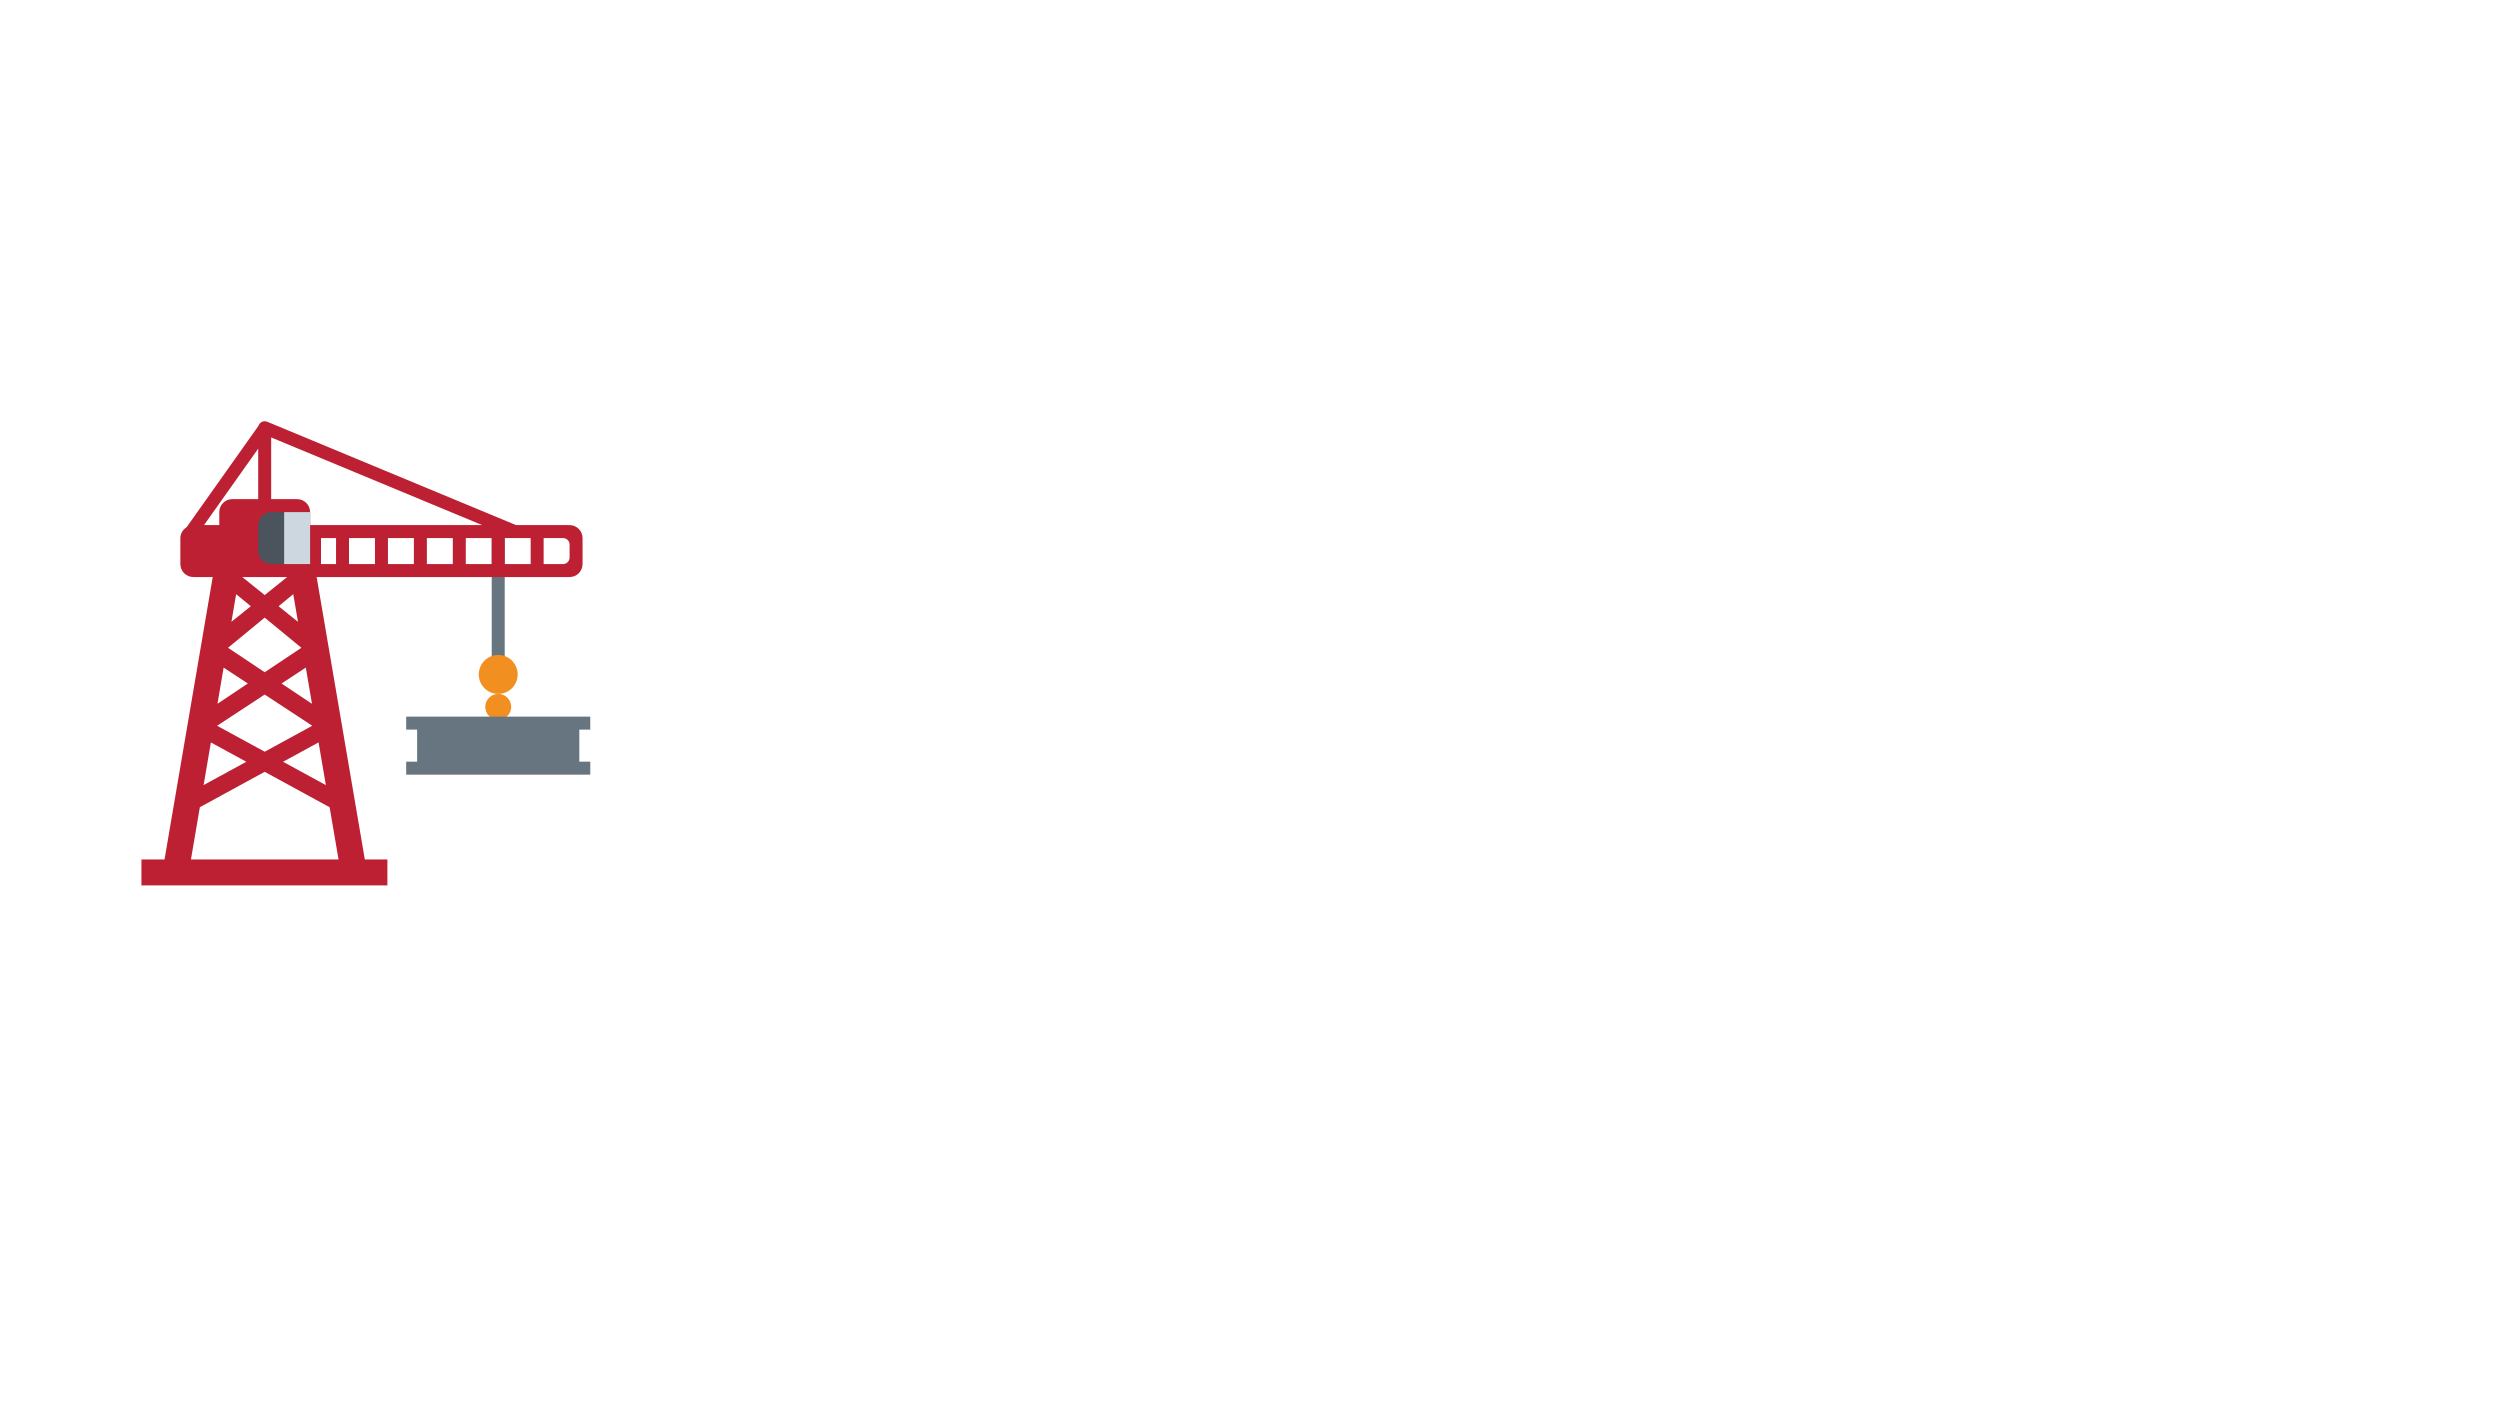
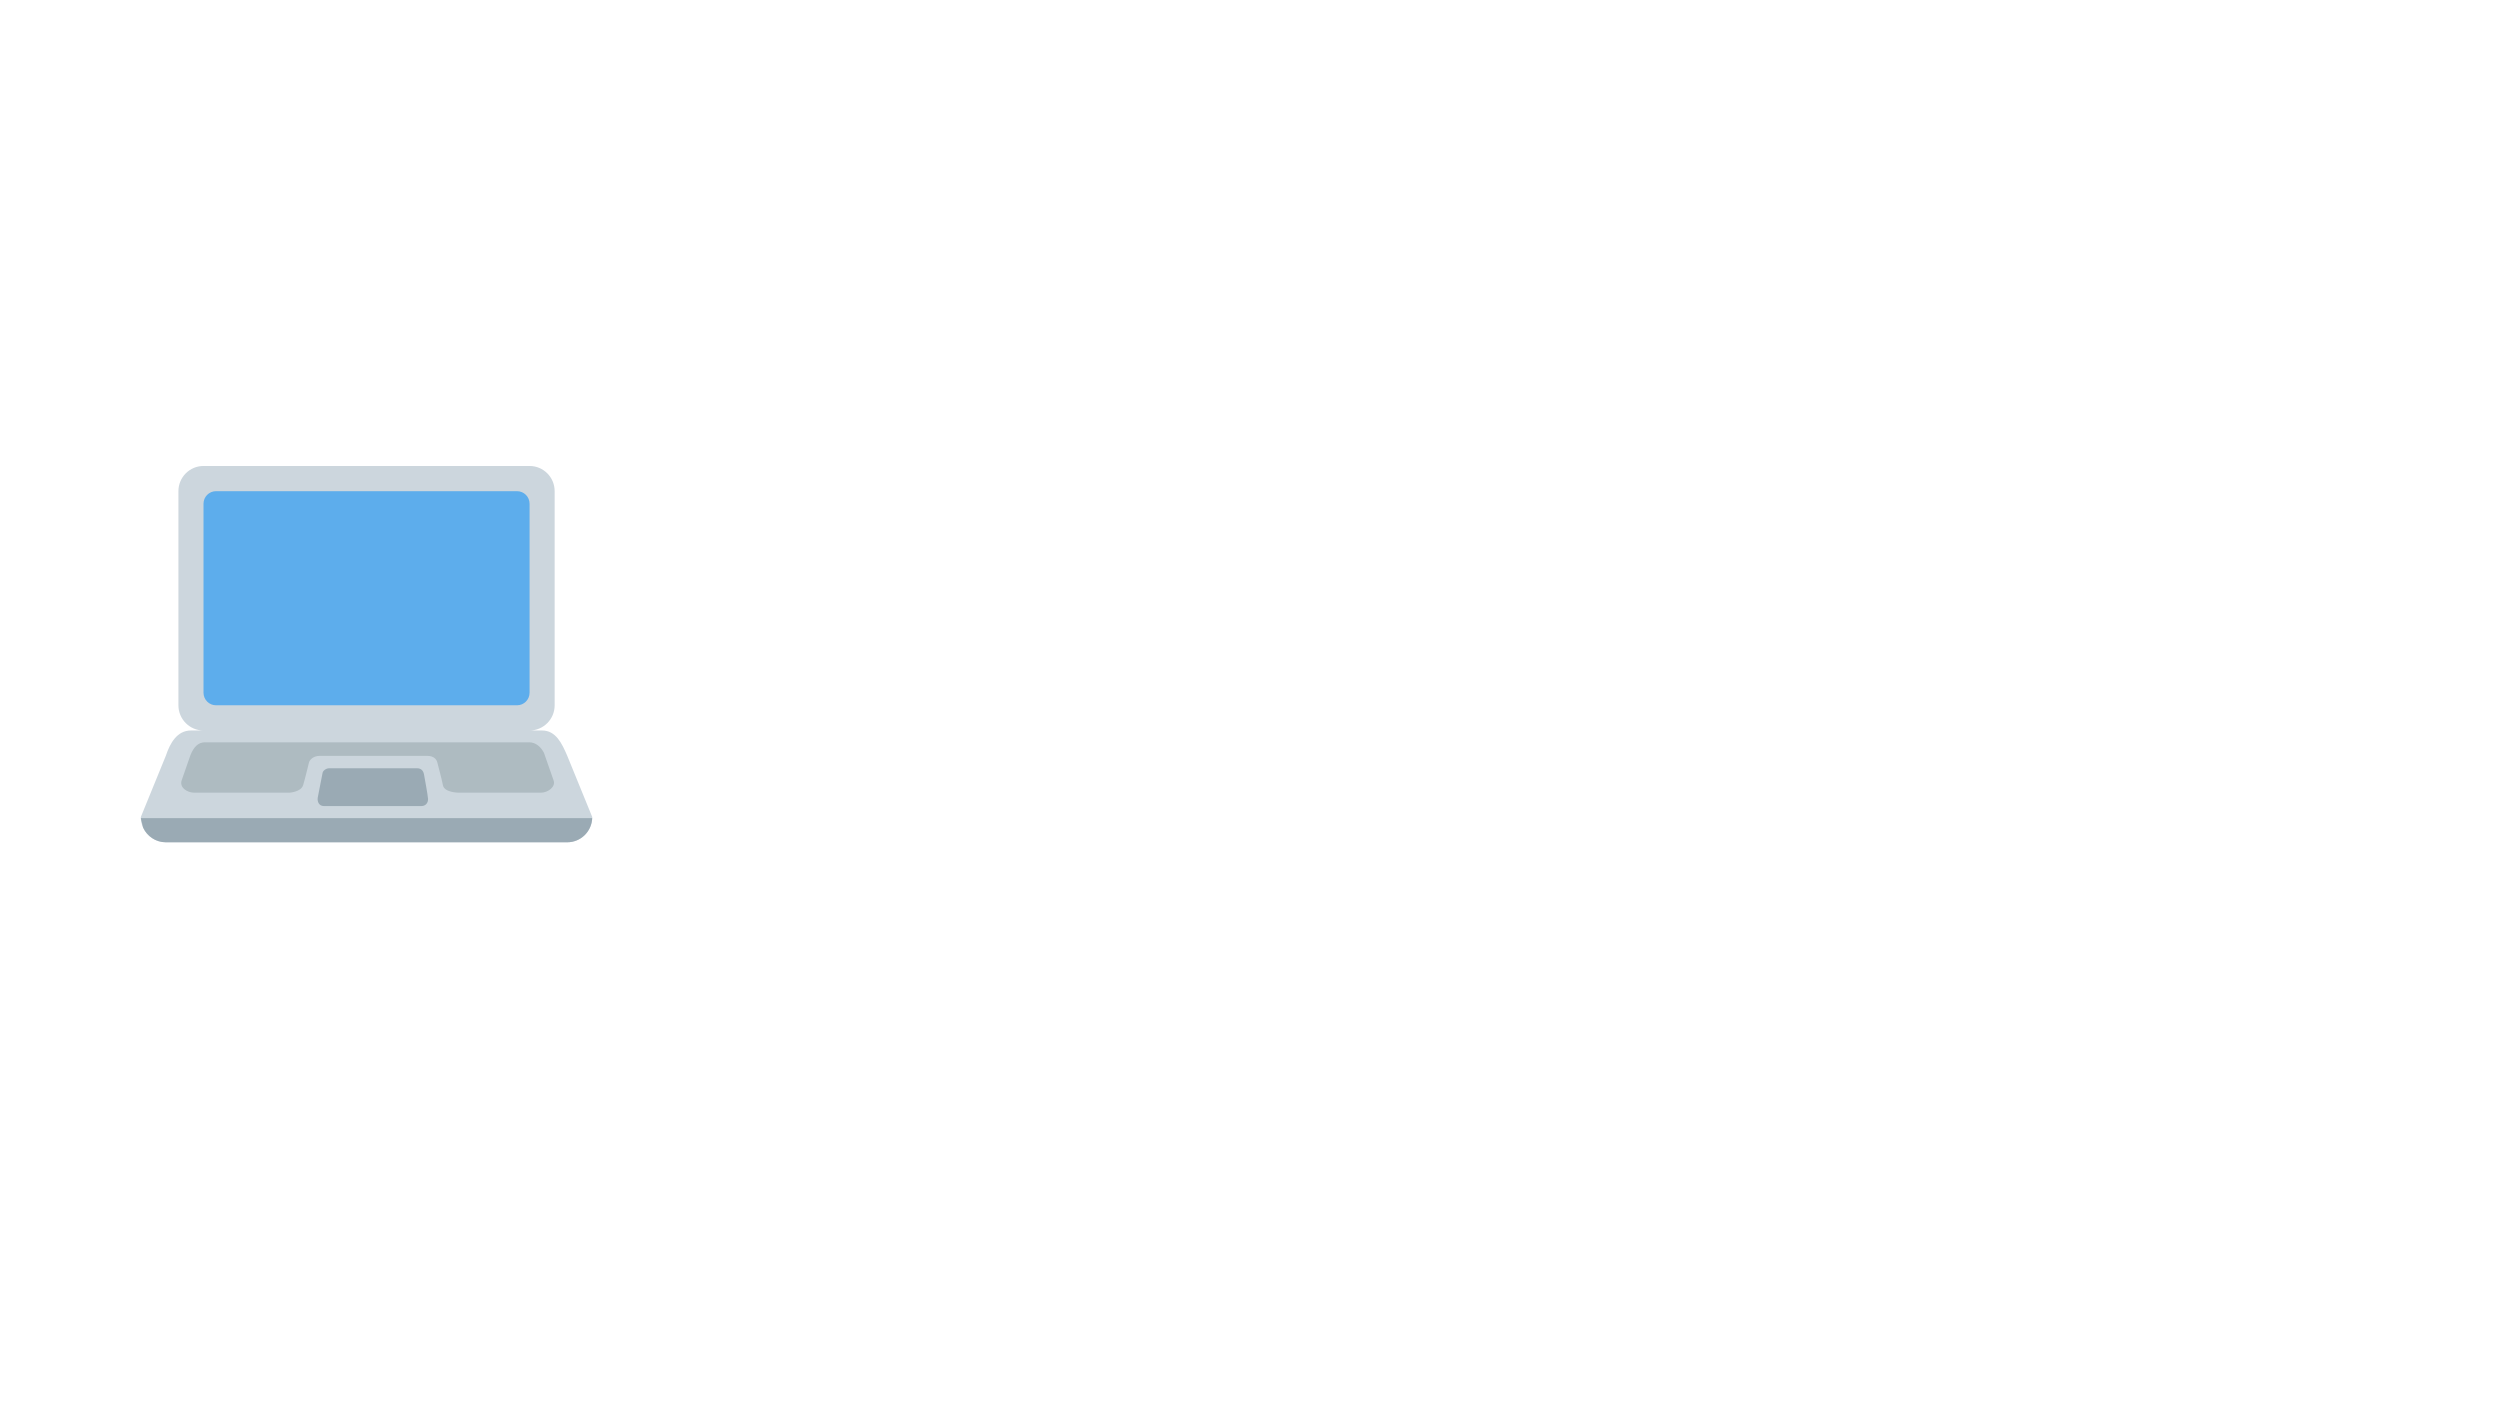
<svg xmlns="http://www.w3.org/2000/svg" width="1920" zoomAndPan="magnify" viewBox="0 0 1440 810" height="1080" preserveAspectRatio="xMidYMid meet" version="1.0">
  <defs>
-     <clipPath id="262e9ce5c7">
-       <path d="M 81 243 L 336 243 L 336 510.75 L 81 510.75 Z M 81 243 " clip-rule="nonzero" />
+     <clipPath id="e110921ea2">
+       <path d="M 81 268.402 L 341.25 268.402 L 341.25 485.152 L 81 485.152 Z M 81 268.402 " clip-rule="nonzero" />
+     </clipPath>
+     <clipPath id="09f2864204">
+       <path d="M 81 471 L 341.25 471 L 341.25 485.152 L 81 485.152 Z M 81 471 " clip-rule="nonzero" />
    </clipPath>
  </defs>
-   <path fill="#66757f" d="M 290.715 304.426 C 290.715 303.34 289.84 302.457 288.75 302.457 L 285.199 302.457 C 284.117 302.457 283.234 303.34 283.234 304.426 L 283.234 390.246 C 283.234 391.332 284.109 392.215 285.199 392.215 L 288.75 392.215 C 289.832 392.215 290.715 391.34 290.715 390.246 Z M 290.715 304.426 " fill-opacity="1" fill-rule="nonzero" />
-   <path fill="#f19020" d="M 298.188 388.469 C 298.188 389.203 298.117 389.934 297.973 390.656 C 297.828 391.379 297.617 392.082 297.336 392.762 C 297.055 393.441 296.707 394.086 296.301 394.699 C 295.891 395.312 295.426 395.879 294.906 396.398 C 294.387 396.922 293.82 397.387 293.207 397.797 C 292.594 398.203 291.949 398.551 291.27 398.832 C 290.59 399.113 289.887 399.328 289.164 399.469 C 288.445 399.613 287.715 399.688 286.98 399.688 C 286.242 399.688 285.512 399.613 284.793 399.469 C 284.07 399.328 283.367 399.113 282.688 398.832 C 282.008 398.551 281.363 398.203 280.75 397.797 C 280.141 397.387 279.574 396.922 279.051 396.398 C 278.531 395.879 278.066 395.312 277.656 394.699 C 277.25 394.086 276.902 393.441 276.621 392.762 C 276.34 392.082 276.129 391.379 275.984 390.656 C 275.84 389.934 275.77 389.203 275.77 388.469 C 275.77 387.73 275.84 387 275.984 386.277 C 276.129 385.555 276.34 384.855 276.621 384.176 C 276.902 383.492 277.25 382.848 277.656 382.234 C 278.066 381.621 278.531 381.055 279.051 380.535 C 279.574 380.016 280.141 379.551 280.75 379.141 C 281.363 378.73 282.008 378.387 282.688 378.102 C 283.367 377.82 284.07 377.609 284.793 377.465 C 285.512 377.32 286.242 377.25 286.98 377.25 C 287.715 377.25 288.445 377.32 289.164 377.465 C 289.887 377.609 290.59 377.82 291.27 378.102 C 291.949 378.387 292.594 378.73 293.207 379.141 C 293.82 379.551 294.387 380.016 294.906 380.535 C 295.426 381.055 295.891 381.621 296.301 382.234 C 296.707 382.848 297.055 383.492 297.336 384.176 C 297.617 384.855 297.828 385.555 297.973 386.277 C 298.117 387 298.188 387.73 298.188 388.469 Z M 298.188 388.469 " fill-opacity="1" fill-rule="nonzero" />
-   <path fill="#f19020" d="M 294.453 407.164 C 294.453 407.656 294.402 408.145 294.309 408.625 C 294.211 409.105 294.07 409.574 293.883 410.027 C 293.695 410.48 293.465 410.91 293.191 411.32 C 292.918 411.73 292.609 412.105 292.262 412.453 C 291.918 412.801 291.539 413.109 291.129 413.383 C 290.723 413.656 290.293 413.887 289.84 414.074 C 289.387 414.262 288.918 414.406 288.438 414.5 C 287.957 414.598 287.469 414.645 286.98 414.645 C 286.488 414.645 286.004 414.598 285.52 414.5 C 285.039 414.406 284.57 414.262 284.117 414.074 C 283.664 413.887 283.234 413.656 282.828 413.383 C 282.418 413.109 282.043 412.801 281.695 412.453 C 281.348 412.105 281.039 411.73 280.766 411.32 C 280.492 410.91 280.262 410.48 280.074 410.027 C 279.887 409.574 279.746 409.105 279.648 408.625 C 279.555 408.145 279.504 407.656 279.504 407.164 C 279.504 406.676 279.555 406.188 279.648 405.707 C 279.746 405.223 279.887 404.758 280.074 404.305 C 280.262 403.848 280.492 403.418 280.766 403.012 C 281.039 402.602 281.348 402.223 281.695 401.875 C 282.043 401.531 282.418 401.219 282.828 400.945 C 283.234 400.672 283.664 400.441 284.117 400.254 C 284.57 400.066 285.039 399.926 285.52 399.828 C 286.004 399.734 286.488 399.688 286.98 399.688 C 287.469 399.688 287.957 399.734 288.438 399.828 C 288.918 399.926 289.387 400.066 289.84 400.254 C 290.293 400.441 290.723 400.672 291.129 400.945 C 291.539 401.219 291.918 401.531 292.262 401.875 C 292.609 402.223 292.918 402.602 293.191 403.012 C 293.465 403.418 293.695 403.848 293.883 404.305 C 294.07 404.758 294.211 405.223 294.309 405.707 C 294.402 406.188 294.453 406.676 294.453 407.164 Z M 294.453 407.164 " fill-opacity="1" fill-rule="nonzero" />
-   <g clip-path="url(#262e9ce5c7)">
-     <path fill="#bd2032" d="M 328.082 302.457 L 297.223 302.457 L 153.926 242.926 L 153.91 242.918 L 153.902 242.918 C 153.781 242.867 153.664 242.879 153.551 242.844 C 153.199 242.738 152.848 242.625 152.461 242.625 L 152.445 242.625 C 151.953 242.625 151.473 242.73 151.023 242.91 C 150.688 243.059 150.398 243.285 150.113 243.523 C 150.023 243.59 149.918 243.629 149.836 243.711 C 149.484 244.055 149.203 244.473 149.016 244.938 L 149.016 244.945 C 148.984 245.012 148.992 245.094 148.969 245.16 L 107.559 303.574 C 107.539 303.602 107.539 303.648 107.516 303.676 C 105.387 304.992 103.883 307.246 103.883 309.938 L 103.883 324.895 C 103.883 329.023 107.23 332.375 111.355 332.375 L 122.531 332.375 L 94.773 495.043 L 81.465 495.043 L 81.465 510.004 L 223.141 510.004 L 223.141 495.043 L 210.137 495.043 L 182.391 332.375 L 328.082 332.375 C 332.215 332.375 335.555 329.023 335.555 324.895 L 335.555 309.938 C 335.555 305.809 332.215 302.457 328.082 302.457 Z M 165.395 332.375 L 152.461 342.762 L 139.531 332.375 Z M 152.461 400.059 L 179.863 418.039 L 152.461 432.996 L 125.055 418.039 Z M 125.266 405.371 L 128.809 384.547 L 142.754 393.695 Z M 162.168 393.695 L 176.145 384.535 L 179.707 405.395 Z M 152.461 387.219 L 131.324 373.121 L 152.461 355.754 L 173.594 373.121 Z M 133.305 358.148 L 136.012 342.238 L 144.465 349.18 Z M 160.457 349.188 L 168.914 342.238 L 171.637 358.168 Z M 117.508 302.457 L 148.723 258.422 L 148.723 287.5 L 133.777 287.5 C 129.652 287.5 126.305 290.852 126.305 294.98 L 126.305 302.457 Z M 121.469 427.645 L 141.871 438.777 L 117.281 452.195 Z M 195.004 495.043 L 109.988 495.043 L 115.117 464.949 L 152.461 444.559 L 189.871 464.984 Z M 183.496 427.621 L 187.695 452.234 L 163.051 438.777 Z M 178.617 302.457 L 178.617 294.98 C 178.617 290.852 175.27 287.5 171.145 287.5 L 156.195 287.5 L 156.195 251.969 L 277.734 302.457 Z M 193.562 324.895 L 184.895 324.895 L 184.895 309.938 L 193.562 309.938 Z M 215.984 324.895 L 201.035 324.895 L 201.035 309.938 L 215.984 309.938 Z M 238.402 324.895 L 223.457 324.895 L 223.457 309.938 L 238.402 309.938 Z M 260.82 324.895 L 245.875 324.895 L 245.875 309.938 L 260.82 309.938 Z M 283.242 324.895 L 268.297 324.895 L 268.297 309.938 L 283.242 309.938 Z M 305.66 324.895 L 290.715 324.895 L 290.715 309.938 L 305.66 309.938 Z M 328.082 321.156 C 328.082 323.219 326.406 324.895 324.344 324.895 L 313.137 324.895 L 313.137 309.938 L 324.344 309.938 C 326.406 309.938 328.082 311.613 328.082 313.676 Z M 328.082 321.156 " fill-opacity="1" fill-rule="nonzero" />
+   <g clip-path="url(#e110921ea2)">
+     <path fill="#ccd6dd" d="M 326.707 435.27 C 323.695 428.312 320.234 420.762 312.258 420.762 L 305.035 420.762 C 313.012 420.762 319.48 414.266 319.48 406.254 L 319.48 282.91 C 319.48 274.898 313.012 268.402 305.035 268.402 L 117.215 268.402 C 109.238 268.402 102.77 274.898 102.77 282.91 L 102.77 406.254 C 102.77 414.266 109.238 420.762 117.215 420.762 L 109.992 420.762 C 102.016 420.762 97.949 428.016 95.543 435.27 L 81.098 470.637 C 81.098 478.656 87.57 485.152 95.543 485.152 L 326.707 485.152 C 334.68 485.152 341.152 478.656 341.152 470.645 Z M 326.707 435.27 " fill-opacity="1" fill-rule="nonzero" />
  </g>
-   <path fill="#4b545d" d="M 171.145 294.98 L 156.195 294.98 C 152.07 294.98 148.723 298.328 148.723 302.457 L 148.723 317.418 C 148.723 321.547 152.07 324.895 156.195 324.895 L 178.617 324.895 L 178.617 294.98 Z M 171.145 294.98 " fill-opacity="1" fill-rule="nonzero" />
-   <path fill="#cdd7df" d="M 163.668 294.98 L 178.617 294.98 L 178.617 324.895 L 163.668 324.895 Z M 163.668 294.98 " fill-opacity="1" fill-rule="nonzero" />
-   <path fill="#66757f" d="M 339.992 420.254 L 339.992 412.773 L 233.965 412.773 L 233.965 420.254 L 240.27 420.254 L 240.27 438.719 L 233.965 438.719 L 233.965 446.199 L 339.992 446.199 L 339.992 438.719 L 333.688 438.719 L 333.688 420.254 Z M 339.992 420.254 " fill-opacity="1" fill-rule="nonzero" />
+   <g clip-path="url(#09f2864204)">
+     <path fill="#9aaab4" d="M 81.152 471.242 L 81.199 471.656 L 82.426 476.656 C 84.707 481.656 89.707 485.152 95.543 485.152 L 326.707 485.152 C 334.48 485.152 340.77 478.973 341.098 471.242 Z M 81.152 471.242 " fill-opacity="1" fill-rule="nonzero" />
+   </g>
+   <path fill="#5dadec" d="M 305.035 398.992 C 305.035 403.004 301.805 406.246 297.812 406.246 L 124.438 406.246 C 120.453 406.246 117.215 403.004 117.215 398.992 L 117.215 290.172 C 117.215 286.16 120.453 282.918 124.438 282.918 L 297.812 282.918 C 301.805 282.918 305.035 286.168 305.035 290.172 Z M 305.035 398.992 " fill-opacity="1" fill-rule="nonzero" />
+   <path fill="#aebbc1" d="M 318.805 449.328 L 313.312 433.617 C 311.586 430.293 308.727 427.566 304.73 427.566 L 118.012 427.566 C 114.023 427.566 111.465 430.516 109.66 435.055 L 104.688 449.336 C 103.105 453.645 107.926 456.59 111.914 456.59 L 166.656 456.59 C 166.656 456.59 173.426 456.25 174.621 452.199 C 176.012 447.516 177.621 440.465 177.969 439.223 C 178.504 437.316 180.77 435.387 184.152 435.387 L 246.117 435.387 C 249.73 435.387 251.508 437.215 251.977 439.477 C 252.277 440.949 254.23 447.719 255.141 452.352 C 255.941 456.477 263.961 456.582 263.961 456.582 L 311.594 456.582 C 315.574 456.582 320.387 453.18 318.805 449.328 Z M 318.805 449.328 " fill-opacity="1" fill-rule="nonzero" />
+   <path fill="#9aaab4" d="M 242.73 464.293 L 186.52 464.293 C 183.812 464.293 182.633 461.816 183.023 459.414 C 183.414 457.023 185.617 446.461 185.793 445.234 C 185.957 443.996 187.77 442.523 189.578 442.523 L 240.25 442.523 C 242.398 442.523 243.793 443.703 244.223 446.059 C 244.652 448.418 246.406 457.914 246.543 460.082 C 246.68 462.254 245.324 464.293 242.73 464.293 Z M 242.73 464.293 " fill-opacity="1" fill-rule="nonzero" />
</svg>
